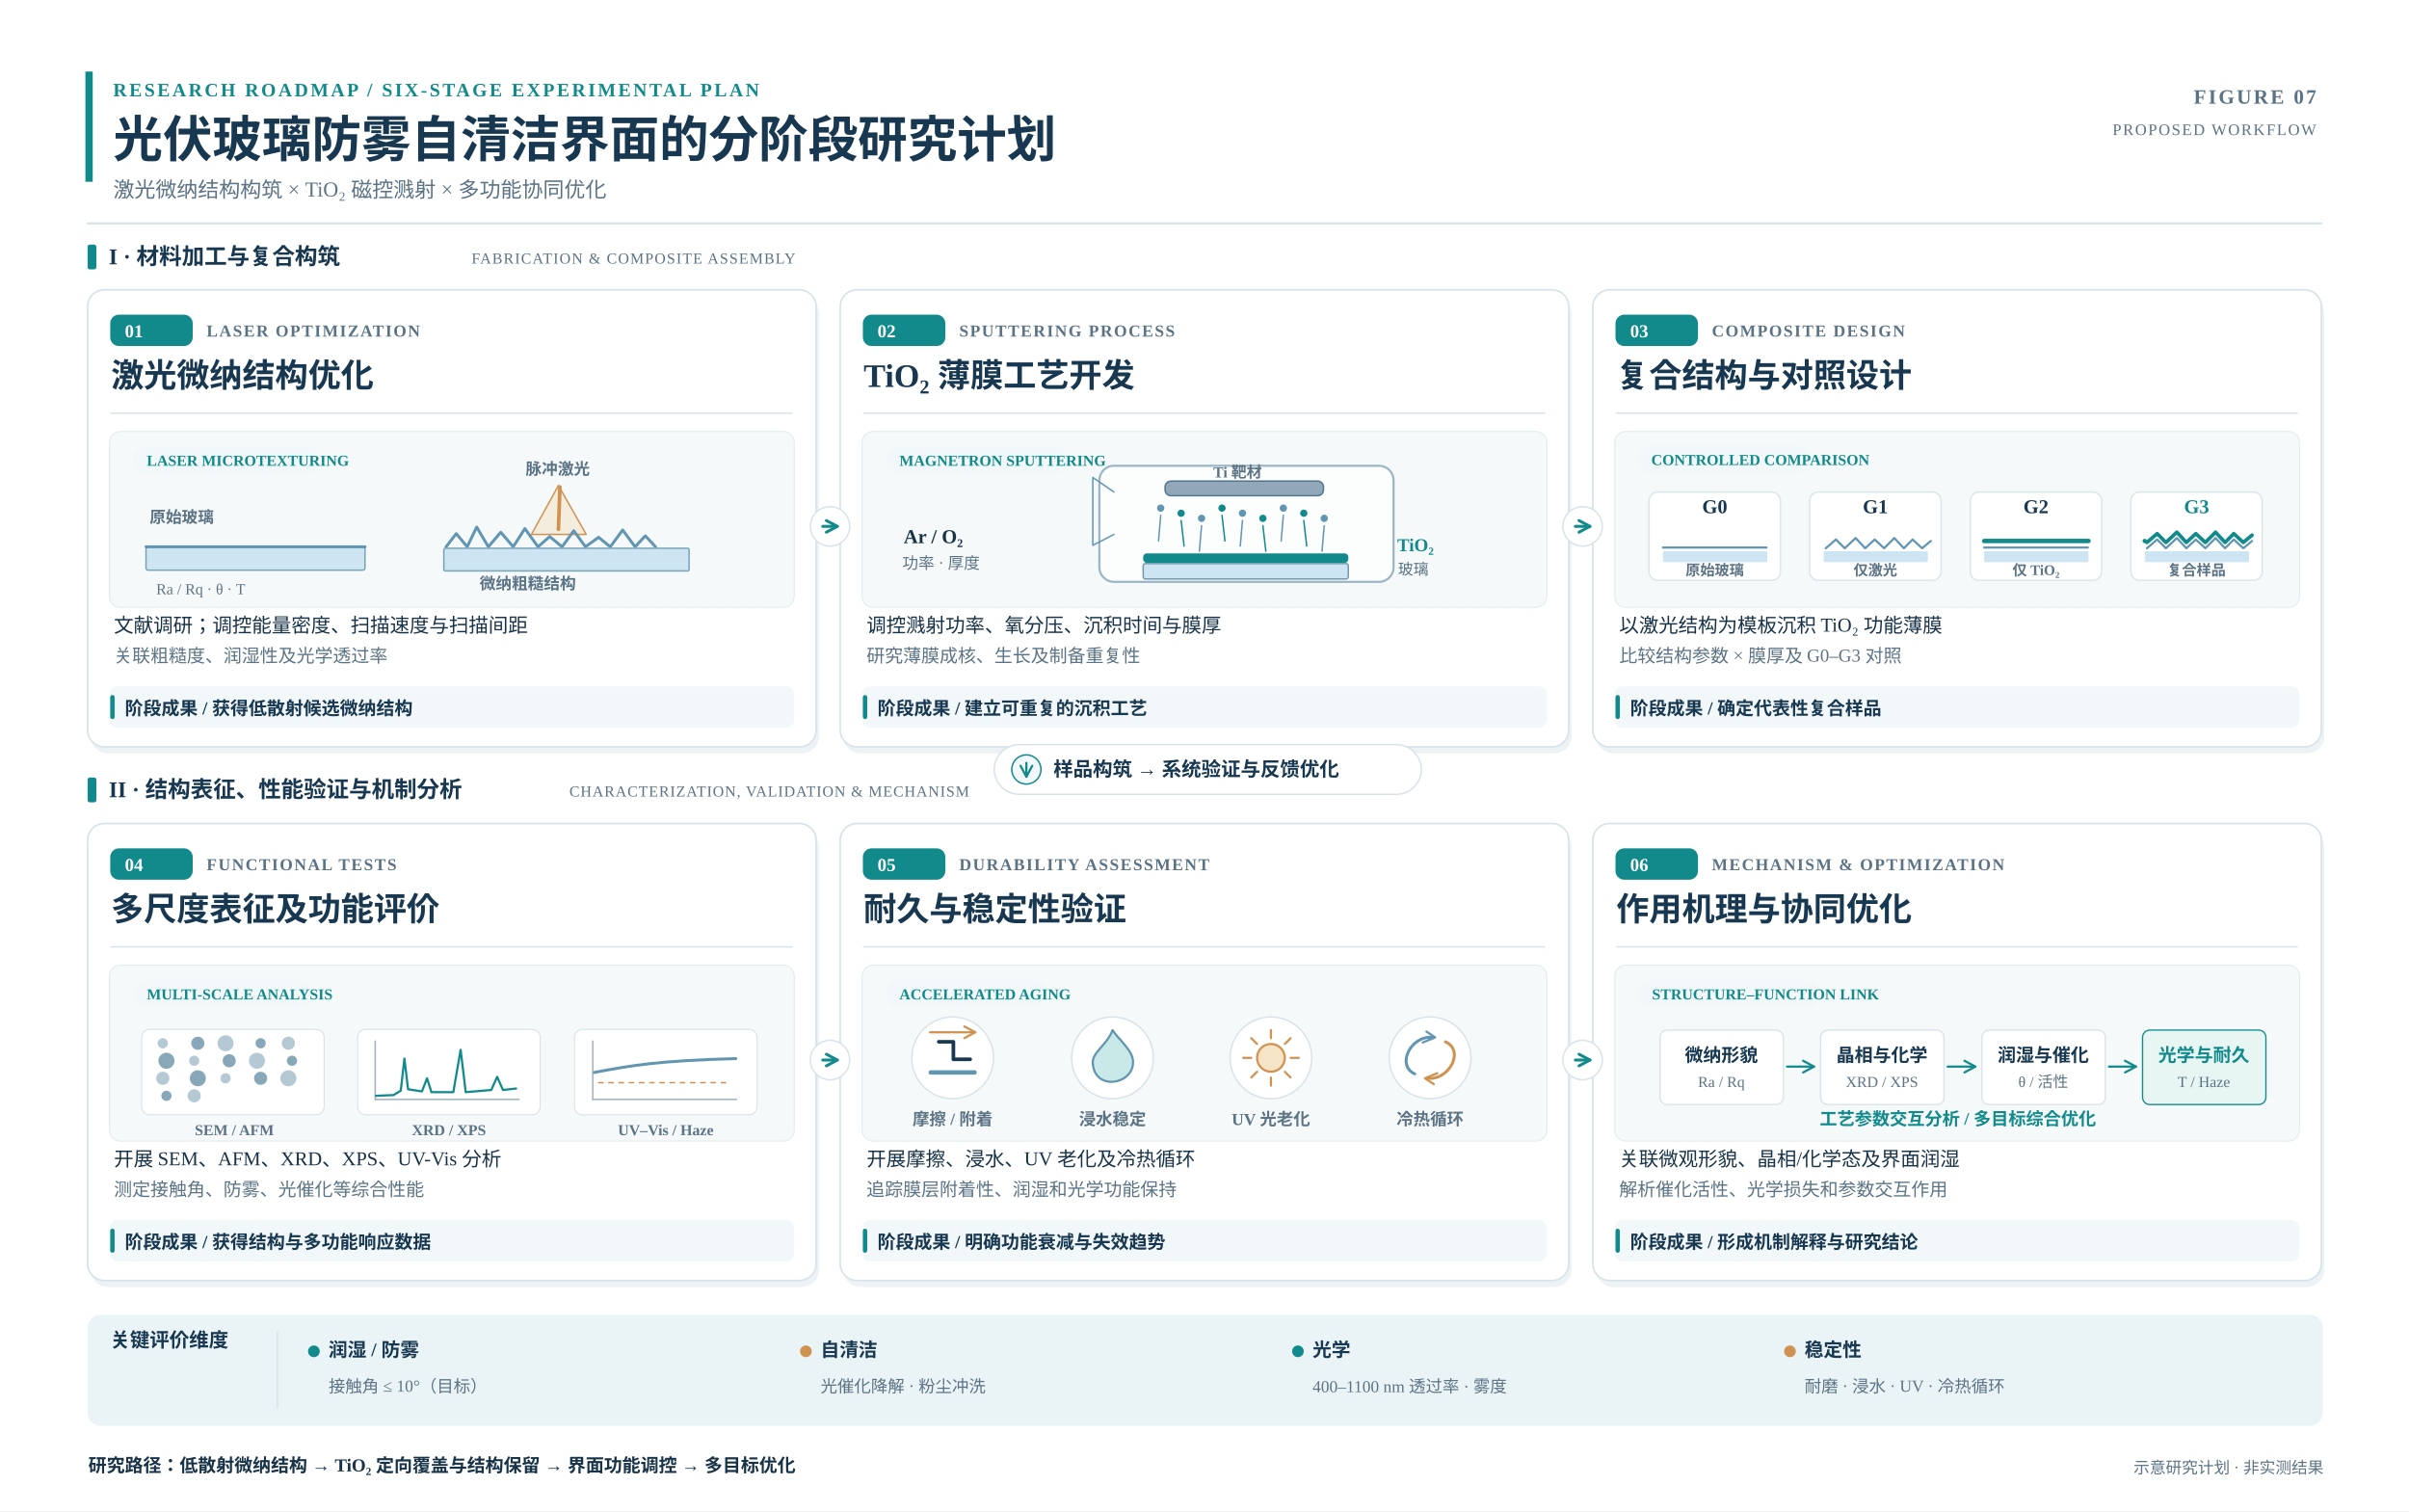
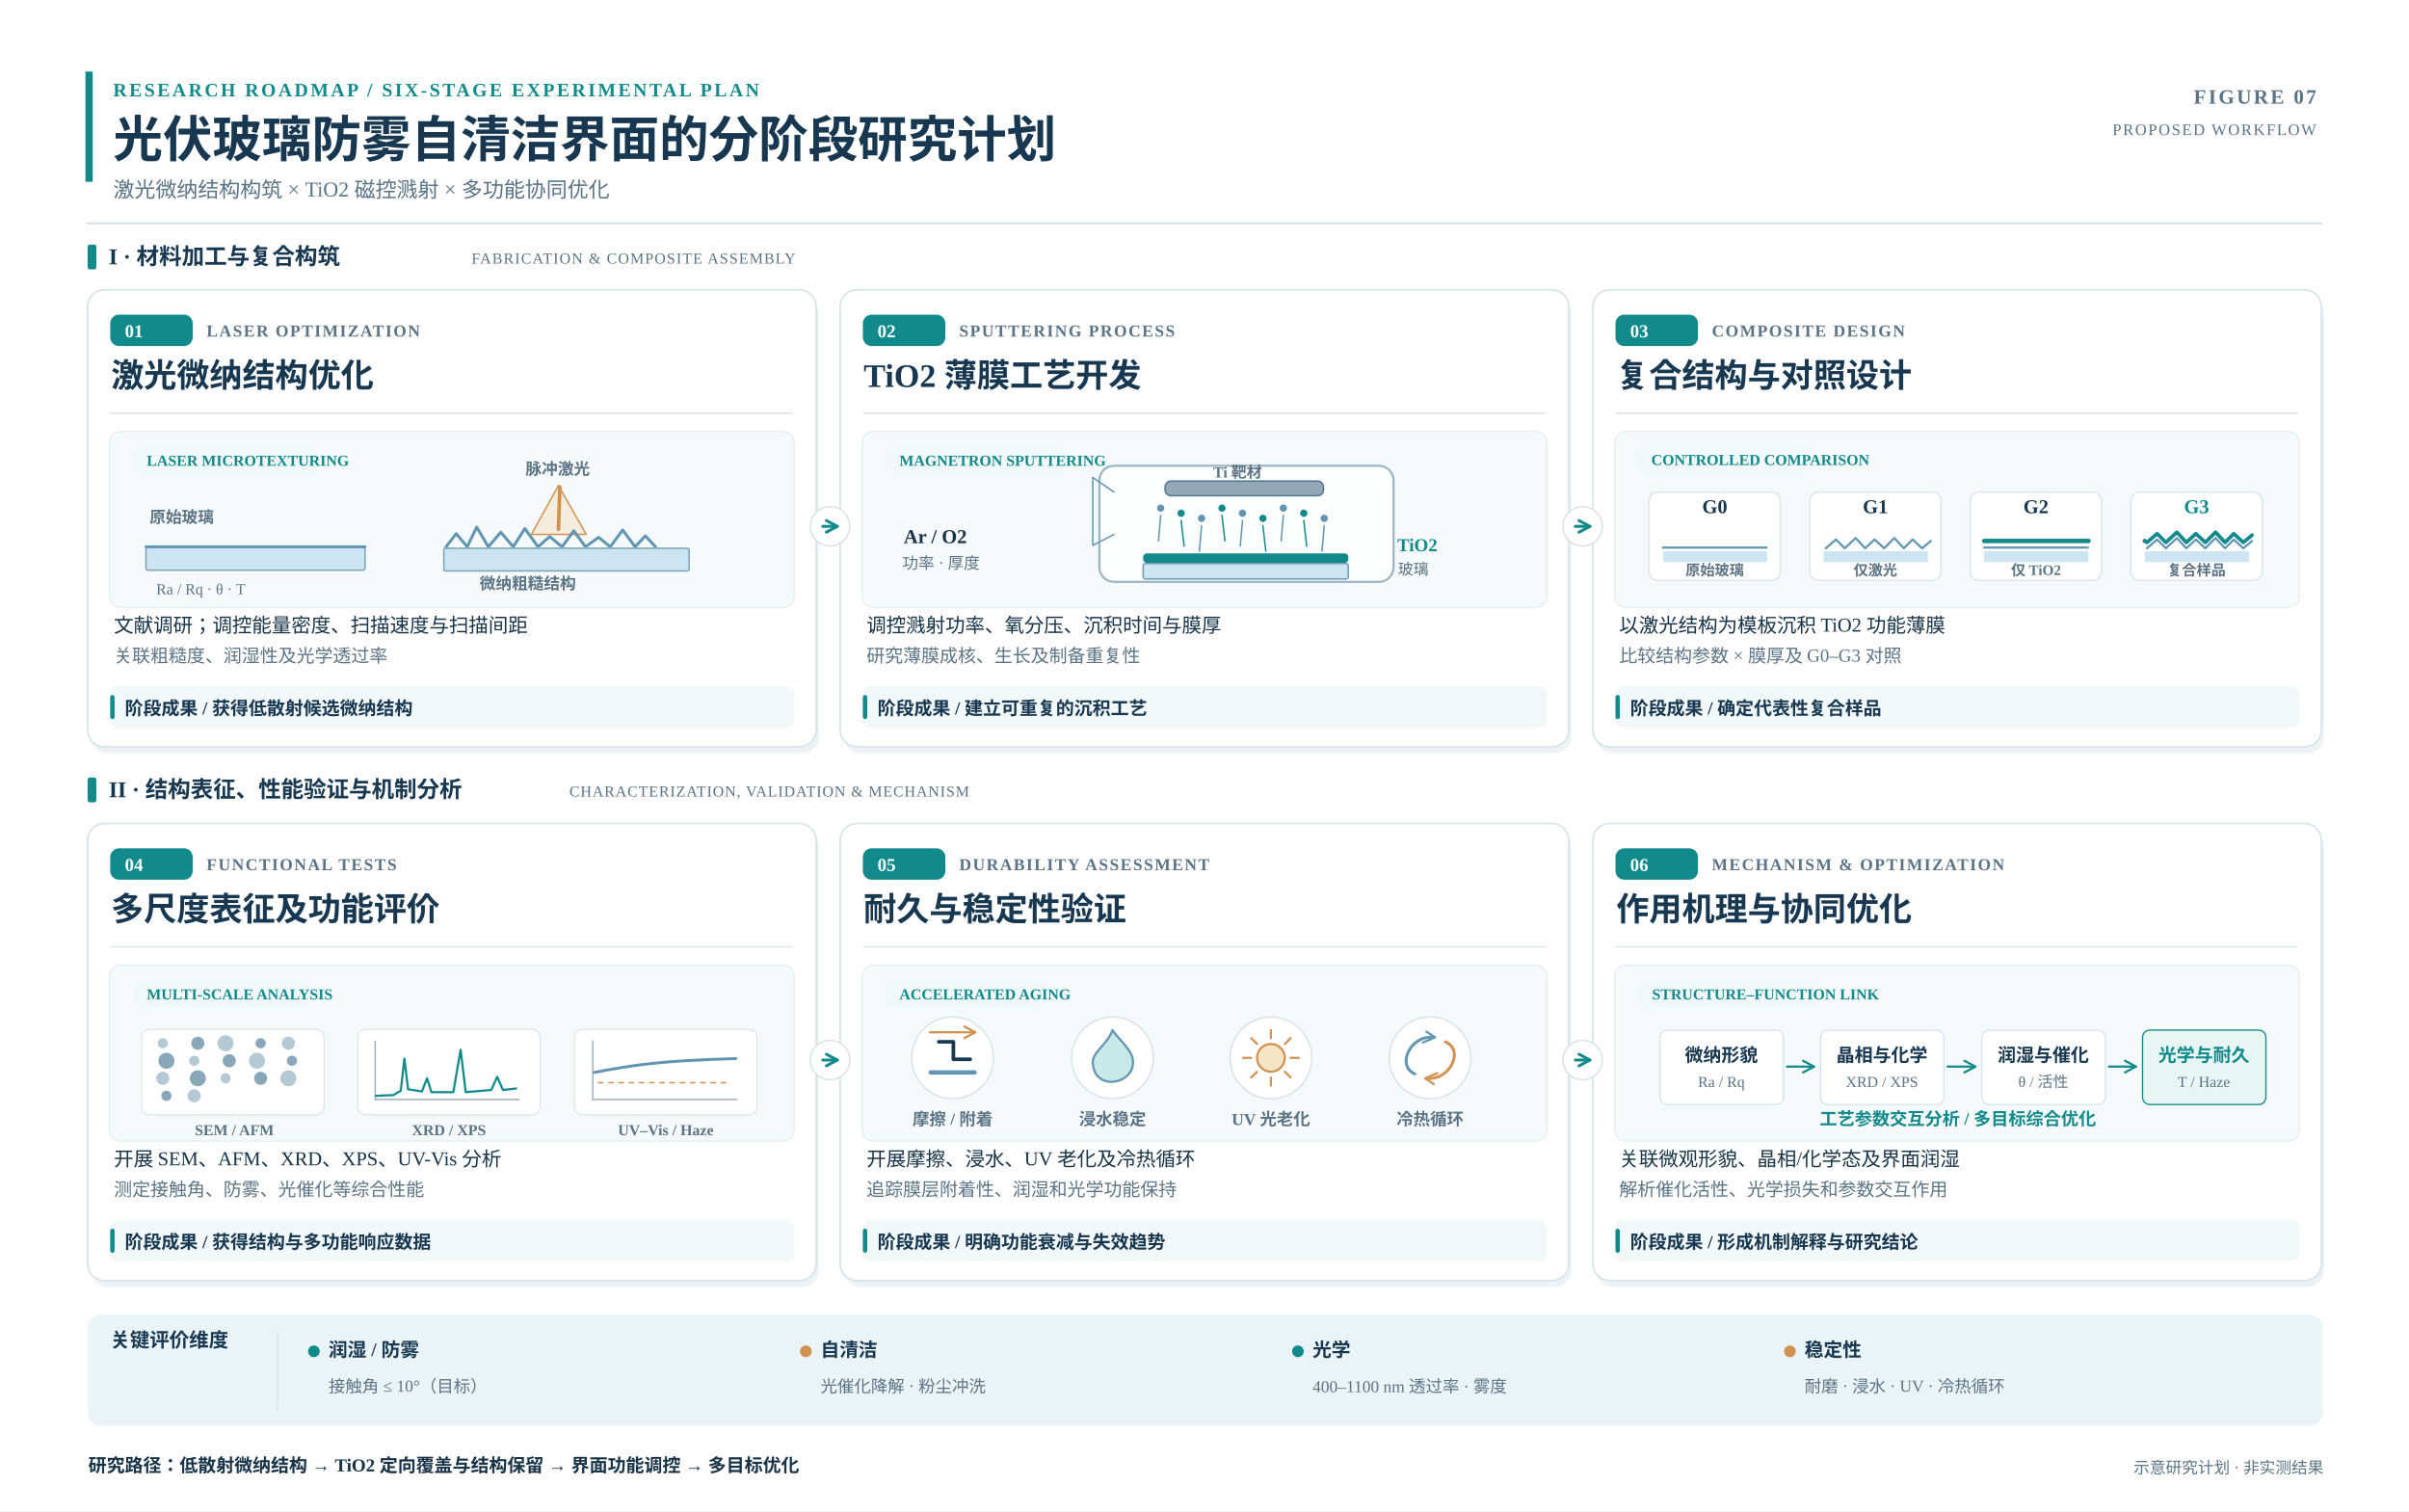
<svg xmlns="http://www.w3.org/2000/svg" width="3300" height="2070" viewBox="0 0 3300 2070">
  <rect x="0" y="0" width="3300" height="2070" rx="0" fill="#FFFFFF" stroke="none" stroke-width="1" />
  <rect x="117" y="98" width="10" height="151" rx="0" fill="#128A8B" stroke="none" stroke-width="1" />
  <text x="155" y="132" font-size="26" font-weight="700" fill="#128A8B" letter-spacing="3.3">RESEARCH ROADMAP  /  SIX-STAGE EXPERIMENTAL PLAN</text>
  <text x="155" y="215" font-size="68" font-weight="730" fill="#183851">光伏玻璃防雾自清洁界面的分阶段研究计划</text>
-   <text x="155" y="270" font-size="29" font-weight="400" fill="#5B7384">激光微纳结构构筑   ×   TiO₂ 磁控溅射   ×   多功能协同优化</text>
+   <text x="155" y="270" font-size="29" font-weight="400" fill="#5B7384">激光微纳结构构筑   ×   TiO2 磁控溅射   ×   多功能协同优化</text>
  <text x="3173" y="142" font-size="28" font-weight="650" fill="#5B7384" text-anchor="end" letter-spacing="3">FIGURE 07</text>
  <text x="3173" y="185" font-size="22" font-weight="500" fill="#5B7384" text-anchor="end" letter-spacing="2">PROPOSED WORKFLOW</text>
  <line x1="120" y1="306" x2="3180" y2="306" stroke="#D7E3E9" stroke-width="3" stroke-linecap="round" />
  <rect x="120" y="335" width="12" height="34" rx="3" fill="#128A8B" stroke="none" stroke-width="1" />
  <text x="149" y="362" font-size="31" font-weight="700" fill="#183851">I  ·  材料加工与复合构筑</text>
  <text x="646" y="361" font-size="21" font-weight="500" fill="#5B7384" letter-spacing="1.5">FABRICATION &amp; COMPOSITE ASSEMBLY</text>
  <rect x="120" y="1065" width="12" height="34" rx="3" fill="#128A8B" stroke="none" stroke-width="1" />
  <text x="149" y="1092" font-size="31" font-weight="700" fill="#183851">II · 结构表征、性能验证与机制分析</text>
  <text x="780" y="1091" font-size="21" font-weight="500" fill="#5B7384" letter-spacing="1.2">CHARACTERIZATION, VALIDATION &amp; MECHANISM</text>
  <rect x="124" y="406" width="998" height="626" rx="24" fill="#EDF3F5" stroke="none" stroke-width="1" />
  <rect x="120" y="397" width="998" height="626" rx="23" fill="#FFFFFF" stroke="#D7E3E9" stroke-width="2.3" />
  <rect x="151" y="431" width="113" height="43" rx="12" fill="#128A8B" stroke="none" stroke-width="1" />
  <text x="171" y="462" font-size="25" font-weight="700" fill="#FFFFFF">01</text>
  <text x="283" y="461" font-size="23" font-weight="650" fill="#5B7384" letter-spacing="2">LASER OPTIMIZATION</text>
  <text x="152" y="530" font-size="45" font-weight="700" fill="#183851">激光微纳结构优化</text>
  <line x1="152" y1="566" x2="1085" y2="566" stroke="#D7E3E9" stroke-width="2" stroke-linecap="round" />
  <text x="156" y="866" font-size="27" font-weight="500" fill="#183348">文献调研；调控能量密度、扫描速度与扫描间距</text>
  <text x="156" y="907" font-size="25" font-weight="400" fill="#5B7384">关联粗糙度、润湿性及光学透过率</text>
  <rect x="150" y="940" width="938" height="57" rx="11" fill="#F2F8F9" stroke="none" stroke-width="1" />
  <rect x="151" y="952" width="6" height="33" rx="3" fill="#128A8B" stroke="none" stroke-width="1" />
  <text x="171" y="979" font-size="25" font-weight="600" fill="#183851">阶段成果  /  获得低散射候选微纳结构</text>
  <rect x="1155" y="406" width="998" height="626" rx="24" fill="#EDF3F5" stroke="none" stroke-width="1" />
  <rect x="1151" y="397" width="998" height="626" rx="23" fill="#FFFFFF" stroke="#D7E3E9" stroke-width="2.3" />
  <rect x="1182" y="431" width="113" height="43" rx="12" fill="#128A8B" stroke="none" stroke-width="1" />
  <text x="1202" y="462" font-size="25" font-weight="700" fill="#FFFFFF">02</text>
  <text x="1314" y="461" font-size="23" font-weight="650" fill="#5B7384" letter-spacing="2">SPUTTERING PROCESS</text>
-   <text x="1183" y="530" font-size="45" font-weight="700" fill="#183851">TiO₂ 薄膜工艺开发</text>
+   <text x="1183" y="530" font-size="45" font-weight="700" fill="#183851">TiO2 薄膜工艺开发</text>
  <line x1="1183" y1="566" x2="2116" y2="566" stroke="#D7E3E9" stroke-width="2" stroke-linecap="round" />
  <text x="1187" y="866" font-size="27" font-weight="500" fill="#183348">调控溅射功率、氧分压、沉积时间与膜厚</text>
  <text x="1187" y="907" font-size="25" font-weight="400" fill="#5B7384">研究薄膜成核、生长及制备重复性</text>
  <rect x="1181" y="940" width="938" height="57" rx="11" fill="#F2F8F9" stroke="none" stroke-width="1" />
  <rect x="1182" y="952" width="6" height="33" rx="3" fill="#128A8B" stroke="none" stroke-width="1" />
  <text x="1202" y="979" font-size="25" font-weight="600" fill="#183851">阶段成果  /  建立可重复的沉积工艺</text>
  <rect x="2186" y="406" width="998" height="626" rx="24" fill="#EDF3F5" stroke="none" stroke-width="1" />
  <rect x="2182" y="397" width="998" height="626" rx="23" fill="#FFFFFF" stroke="#D7E3E9" stroke-width="2.3" />
  <rect x="2213" y="431" width="113" height="43" rx="12" fill="#128A8B" stroke="none" stroke-width="1" />
  <text x="2233" y="462" font-size="25" font-weight="700" fill="#FFFFFF">03</text>
  <text x="2345" y="461" font-size="23" font-weight="650" fill="#5B7384" letter-spacing="2">COMPOSITE DESIGN</text>
  <text x="2214" y="530" font-size="45" font-weight="700" fill="#183851">复合结构与对照设计</text>
  <line x1="2214" y1="566" x2="3147" y2="566" stroke="#D7E3E9" stroke-width="2" stroke-linecap="round" />
-   <text x="2218" y="866" font-size="27" font-weight="500" fill="#183348">以激光结构为模板沉积 TiO₂ 功能薄膜</text>
+   <text x="2218" y="866" font-size="27" font-weight="500" fill="#183348">以激光结构为模板沉积 TiO2 功能薄膜</text>
  <text x="2218" y="907" font-size="25" font-weight="400" fill="#5B7384">比较结构参数 × 膜厚及 G0–G3 对照</text>
  <rect x="2212" y="940" width="938" height="57" rx="11" fill="#F2F8F9" stroke="none" stroke-width="1" />
  <rect x="2213" y="952" width="6" height="33" rx="3" fill="#128A8B" stroke="none" stroke-width="1" />
  <text x="2233" y="979" font-size="25" font-weight="600" fill="#183851">阶段成果  /  确定代表性复合样品</text>
  <rect x="124" y="1137" width="998" height="626" rx="24" fill="#EDF3F5" stroke="none" stroke-width="1" />
  <rect x="120" y="1128" width="998" height="626" rx="23" fill="#FFFFFF" stroke="#D7E3E9" stroke-width="2.3" />
  <rect x="151" y="1162" width="113" height="43" rx="12" fill="#128A8B" stroke="none" stroke-width="1" />
  <text x="171" y="1193" font-size="25" font-weight="700" fill="#FFFFFF">04</text>
  <text x="283" y="1192" font-size="23" font-weight="650" fill="#5B7384" letter-spacing="2">FUNCTIONAL TESTS</text>
  <text x="152" y="1261" font-size="45" font-weight="700" fill="#183851">多尺度表征及功能评价</text>
  <line x1="152" y1="1297" x2="1085" y2="1297" stroke="#D7E3E9" stroke-width="2" stroke-linecap="round" />
  <text x="156" y="1597" font-size="27" font-weight="500" fill="#183348">开展 SEM、AFM、XRD、XPS、UV-Vis 分析</text>
  <text x="156" y="1638" font-size="25" font-weight="400" fill="#5B7384">测定接触角、防雾、光催化等综合性能</text>
  <rect x="150" y="1671" width="938" height="57" rx="11" fill="#F2F8F9" stroke="none" stroke-width="1" />
  <rect x="151" y="1683" width="6" height="33" rx="3" fill="#128A8B" stroke="none" stroke-width="1" />
  <text x="171" y="1710" font-size="25" font-weight="600" fill="#183851">阶段成果  /  获得结构与多功能响应数据</text>
  <rect x="1155" y="1137" width="998" height="626" rx="24" fill="#EDF3F5" stroke="none" stroke-width="1" />
  <rect x="1151" y="1128" width="998" height="626" rx="23" fill="#FFFFFF" stroke="#D7E3E9" stroke-width="2.3" />
  <rect x="1182" y="1162" width="113" height="43" rx="12" fill="#128A8B" stroke="none" stroke-width="1" />
  <text x="1202" y="1193" font-size="25" font-weight="700" fill="#FFFFFF">05</text>
  <text x="1314" y="1192" font-size="23" font-weight="650" fill="#5B7384" letter-spacing="2">DURABILITY ASSESSMENT</text>
  <text x="1183" y="1261" font-size="45" font-weight="700" fill="#183851">耐久与稳定性验证</text>
  <line x1="1183" y1="1297" x2="2116" y2="1297" stroke="#D7E3E9" stroke-width="2" stroke-linecap="round" />
  <text x="1187" y="1597" font-size="27" font-weight="500" fill="#183348">开展摩擦、浸水、UV 老化及冷热循环</text>
  <text x="1187" y="1638" font-size="25" font-weight="400" fill="#5B7384">追踪膜层附着性、润湿和光学功能保持</text>
  <rect x="1181" y="1671" width="938" height="57" rx="11" fill="#F2F8F9" stroke="none" stroke-width="1" />
  <rect x="1182" y="1683" width="6" height="33" rx="3" fill="#128A8B" stroke="none" stroke-width="1" />
  <text x="1202" y="1710" font-size="25" font-weight="600" fill="#183851">阶段成果  /  明确功能衰减与失效趋势</text>
  <rect x="2186" y="1137" width="998" height="626" rx="24" fill="#EDF3F5" stroke="none" stroke-width="1" />
  <rect x="2182" y="1128" width="998" height="626" rx="23" fill="#FFFFFF" stroke="#D7E3E9" stroke-width="2.3" />
  <rect x="2213" y="1162" width="113" height="43" rx="12" fill="#128A8B" stroke="none" stroke-width="1" />
  <text x="2233" y="1193" font-size="25" font-weight="700" fill="#FFFFFF">06</text>
  <text x="2345" y="1192" font-size="23" font-weight="650" fill="#5B7384" letter-spacing="2">MECHANISM &amp; OPTIMIZATION</text>
  <text x="2214" y="1261" font-size="45" font-weight="700" fill="#183851">作用机理与协同优化</text>
  <line x1="2214" y1="1297" x2="3147" y2="1297" stroke="#D7E3E9" stroke-width="2" stroke-linecap="round" />
  <text x="2218" y="1597" font-size="27" font-weight="500" fill="#183348">关联微观形貌、晶相/化学态及界面润湿</text>
  <text x="2218" y="1638" font-size="25" font-weight="400" fill="#5B7384">解析催化活性、光学损失和参数交互作用</text>
  <rect x="2212" y="1671" width="938" height="57" rx="11" fill="#F2F8F9" stroke="none" stroke-width="1" />
  <rect x="2213" y="1683" width="6" height="33" rx="3" fill="#128A8B" stroke="none" stroke-width="1" />
  <text x="2233" y="1710" font-size="25" font-weight="600" fill="#183851">阶段成果  /  形成机制解释与研究结论</text>
  <rect x="150" y="591" width="938" height="241" rx="15" fill="#F5F9FA" stroke="#E1EBEF" stroke-width="1.5" />
  <rect x="1181" y="591" width="938" height="241" rx="15" fill="#F5F9FA" stroke="#E1EBEF" stroke-width="1.5" />
  <rect x="2212" y="591" width="938" height="241" rx="15" fill="#F5F9FA" stroke="#E1EBEF" stroke-width="1.5" />
  <rect x="150" y="1322" width="938" height="241" rx="15" fill="#F5F9FA" stroke="#E1EBEF" stroke-width="1.5" />
  <rect x="1181" y="1322" width="938" height="241" rx="15" fill="#F5F9FA" stroke="#E1EBEF" stroke-width="1.5" />
  <rect x="2212" y="1322" width="938" height="241" rx="15" fill="#F5F9FA" stroke="#E1EBEF" stroke-width="1.5" />
  <rect x="182" y="611" width="255" height="39" rx="19" fill="#F2F8F9" stroke="none" stroke-width="1" />
  <text x="201" y="638" font-size="21" font-weight="600" fill="#128A8B">LASER MICROTEXTURING</text>
  <text x="205" y="716" font-size="22" font-weight="600" fill="#5B7384">原始玻璃</text>
  <rect x="200" y="749" width="300" height="32" rx="3" fill="#CDE5F2" stroke="#79A3B6" stroke-width="2" />
  <line x1="200" y1="749" x2="500" y2="749" stroke="#6195B2" stroke-width="4" stroke-linecap="round" />
  <text x="720" y="650" font-size="22" font-weight="600" fill="#5B7384">脉冲激光</text>
  <path d="M 765 665 L 728 732 L 803 732 Z" fill="#F5E3C4" stroke="#CF9251" stroke-width="2" stroke-linecap="round" stroke-linejoin="round" fill-opacity=".52" />
  <line x1="767" y1="667" x2="765" y2="725" stroke="#CF9251" stroke-width="5" stroke-linecap="round" />
  <path d="M 611 749 l 14 -18 15 18 13 -27 16 27 17 -20 17 20 16 -25 18 25 16 -14 17 14 16 -22 16 22 18 -13 16 13 17 -23 17 23 14 -15 14 15" fill="none" stroke="#6195B2" stroke-width="4" stroke-linecap="round" stroke-linejoin="round" />
  <rect x="608" y="751" width="336" height="31" rx="2" fill="#CDE5F2" stroke="#79A3B6" stroke-width="2" />
  <text x="657" y="807" font-size="22" font-weight="650" fill="#5B7384">微纳粗糙结构</text>
  <text x="214" y="814" font-size="21" font-weight="500" fill="#5B7384">Ra / Rq · θ · T</text>
  <rect x="1213" y="611" width="249" height="39" rx="19" fill="#F2F8F9" stroke="none" stroke-width="1" />
  <text x="1232" y="638" font-size="21" font-weight="600" fill="#128A8B">MAGNETRON SPUTTERING</text>
  <rect x="1506" y="638" width="403" height="159" rx="20" fill="#FCFDFD" stroke="#9DB6C4" stroke-width="3" />
  <rect x="1596" y="659" width="217" height="20" rx="8" fill="#92A8B9" stroke="#53758E" stroke-width="2" />
  <text x="1662" y="654" font-size="21" font-weight="600" fill="#5B7384">Ti 靶材</text>
  <rect x="1566" y="758" width="281" height="13" rx="5" fill="#128A8B" stroke="none" stroke-width="1" />
  <rect x="1566" y="772" width="281" height="21" rx="3" fill="#CDE5F2" stroke="#729AB0" stroke-width="2" />
-   <text x="1914" y="755" font-size="25" font-weight="700" fill="#128A8B">TiO₂</text>
+   <text x="1914" y="755" font-size="25" font-weight="700" fill="#128A8B">TiO2</text>
  <text x="1915" y="787" font-size="21" font-weight="500" fill="#5B7384">玻璃</text>
  <circle cx="1590" cy="696" r="5" fill="#6195B2" stroke="none" stroke-width="2" />
  <path d="M 1590 706 l -3 35" fill="none" stroke="#6195B2" stroke-width="2" stroke-linecap="round" stroke-linejoin="round" />
  <circle cx="1618" cy="703" r="5" fill="#128A8B" stroke="none" stroke-width="2" />
  <path d="M 1618 713 l 4 35" fill="none" stroke="#128A8B" stroke-width="2" stroke-linecap="round" stroke-linejoin="round" />
  <circle cx="1646" cy="710" r="5" fill="#6195B2" stroke="none" stroke-width="2" />
  <path d="M 1646 720 l -3 35" fill="none" stroke="#6195B2" stroke-width="2" stroke-linecap="round" stroke-linejoin="round" />
  <circle cx="1674" cy="696" r="5" fill="#128A8B" stroke="none" stroke-width="2" />
  <path d="M 1674 706 l 4 35" fill="none" stroke="#128A8B" stroke-width="2" stroke-linecap="round" stroke-linejoin="round" />
  <circle cx="1702" cy="703" r="5" fill="#6195B2" stroke="none" stroke-width="2" />
  <path d="M 1702 713 l -3 35" fill="none" stroke="#6195B2" stroke-width="2" stroke-linecap="round" stroke-linejoin="round" />
  <circle cx="1730" cy="710" r="5" fill="#128A8B" stroke="none" stroke-width="2" />
  <path d="M 1730 720 l 4 35" fill="none" stroke="#128A8B" stroke-width="2" stroke-linecap="round" stroke-linejoin="round" />
  <circle cx="1758" cy="696" r="5" fill="#6195B2" stroke="none" stroke-width="2" />
  <path d="M 1758 706 l -3 35" fill="none" stroke="#6195B2" stroke-width="2" stroke-linecap="round" stroke-linejoin="round" />
  <circle cx="1786" cy="703" r="5" fill="#128A8B" stroke="none" stroke-width="2" />
  <path d="M 1786 713 l 4 35" fill="none" stroke="#128A8B" stroke-width="2" stroke-linecap="round" stroke-linejoin="round" />
  <circle cx="1814" cy="710" r="5" fill="#6195B2" stroke="none" stroke-width="2" />
  <path d="M 1814 720 l -3 35" fill="none" stroke="#6195B2" stroke-width="2" stroke-linecap="round" stroke-linejoin="round" />
  <path d="M 1526 674 l -29 -20 l 0 93 l 29 -15" fill="none" stroke="#6195B2" stroke-width="2" stroke-linecap="round" stroke-linejoin="round" />
-   <text x="1238" y="744" font-size="27" font-weight="650" fill="#183348">Ar / O₂</text>
+   <text x="1238" y="744" font-size="27" font-weight="650" fill="#183348">Ar / O2</text>
  <text x="1236" y="779" font-size="22" font-weight="400" fill="#5B7384">功率 · 厚度</text>
  <rect x="2243" y="610" width="237" height="39" rx="19" fill="#F2F8F9" stroke="none" stroke-width="1" />
  <text x="2262" y="637" font-size="21" font-weight="600" fill="#128A8B">CONTROLLED COMPARISON</text>
  <rect x="2259" y="674" width="180" height="121" rx="12" fill="#FFFFFF" stroke="#D9E6EB" stroke-width="2" />
  <text x="2349" y="703" font-size="27" font-weight="750" fill="#183851" text-anchor="middle">G0</text>
  <line x1="2278" y1="750" x2="2420" y2="750" stroke="#6195B2" stroke-width="3" stroke-linecap="round" />
  <rect x="2278" y="755" width="143" height="15" rx="2" fill="#CDE5F2" stroke="none" stroke-width="1" />
  <text x="2349" y="788" font-size="20" font-weight="550" fill="#5B7384" text-anchor="middle">原始玻璃</text>
  <rect x="2479" y="674" width="180" height="121" rx="12" fill="#FFFFFF" stroke="#D9E6EB" stroke-width="2" />
  <text x="2569" y="703" font-size="27" font-weight="750" fill="#183851" text-anchor="middle">G1</text>
  <path d="M 2501 751 l 14 -12 12 12 15 -14 13 14 13 -12 13 12 14 -14 13 14 12 -12 13 12 12 -10" fill="none" stroke="#6195B2" stroke-width="3" stroke-linecap="round" stroke-linejoin="round" />
  <rect x="2498" y="755" width="143" height="15" rx="2" fill="#CDE5F2" stroke="none" stroke-width="1" />
  <text x="2569" y="788" font-size="20" font-weight="550" fill="#5B7384" text-anchor="middle">仅激光</text>
  <rect x="2699" y="674" width="180" height="121" rx="12" fill="#FFFFFF" stroke="#D9E6EB" stroke-width="2" />
  <text x="2789" y="703" font-size="27" font-weight="750" fill="#183851" text-anchor="middle">G2</text>
  <line x1="2718" y1="750" x2="2860" y2="750" stroke="#6195B2" stroke-width="3" stroke-linecap="round" />
  <path d="M 2718 741 h 143" fill="none" stroke="#128A8B" stroke-width="6" stroke-linecap="round" stroke-linejoin="round" />
  <rect x="2718" y="755" width="143" height="15" rx="2" fill="#CDE5F2" stroke="none" stroke-width="1" />
-   <text x="2789" y="788" font-size="20" font-weight="550" fill="#5B7384" text-anchor="middle">仅 TiO₂</text>
+   <text x="2789" y="788" font-size="20" font-weight="550" fill="#5B7384" text-anchor="middle">仅 TiO2</text>
  <rect x="2919" y="674" width="180" height="121" rx="12" fill="#FFFFFF" stroke="#D9E6EB" stroke-width="2" />
  <text x="3009" y="703" font-size="27" font-weight="750" fill="#128A8B" text-anchor="middle">G3</text>
  <path d="M 2941 751 l 14 -12 12 12 15 -14 13 14 13 -12 13 12 14 -14 13 14 12 -12 13 12 12 -10" fill="none" stroke="#6195B2" stroke-width="3" stroke-linecap="round" stroke-linejoin="round" />
  <path d="M 2938 741 h 0" fill="none" stroke="#128A8B" stroke-width="6" stroke-linecap="round" stroke-linejoin="round" />
  <path d="M 2941 743 l 14 -12 12 12 15 -14 13 14 13 -12 13 12 14 -14 13 14 12 -12 13 12 12 -10" fill="none" stroke="#128A8B" stroke-width="5" stroke-linecap="round" stroke-linejoin="round" />
  <rect x="2938" y="755" width="143" height="15" rx="2" fill="#CDE5F2" stroke="none" stroke-width="1" />
  <text x="3009" y="788" font-size="20" font-weight="550" fill="#5B7384" text-anchor="middle">复合样品</text>
  <rect x="182" y="1342" width="247" height="39" rx="19" fill="#F2F8F9" stroke="none" stroke-width="1" />
  <text x="201" y="1369" font-size="21" font-weight="600" fill="#128A8B">MULTI-SCALE ANALYSIS</text>
  <rect x="194" y="1410" width="250" height="117" rx="11" fill="#FFFFFF" stroke="#D7E3E9" stroke-width="1.5" />
  <rect x="490" y="1410" width="250" height="117" rx="11" fill="#FFFFFF" stroke="#D7E3E9" stroke-width="1.5" />
  <rect x="787" y="1410" width="250" height="117" rx="11" fill="#FFFFFF" stroke="#D7E3E9" stroke-width="1.5" />
  <circle cx="223" cy="1429" r="7" fill="#B5C9D4" stroke="none" stroke-width="2" />
  <circle cx="271" cy="1429" r="9" fill="#88A7B9" stroke="none" stroke-width="2" />
  <circle cx="309" cy="1429" r="11" fill="#B5C9D4" stroke="none" stroke-width="2" />
  <circle cx="357" cy="1429" r="7" fill="#88A7B9" stroke="none" stroke-width="2" />
  <circle cx="395" cy="1429" r="9" fill="#B5C9D4" stroke="none" stroke-width="2" />
  <circle cx="228" cy="1453" r="11" fill="#88A7B9" stroke="none" stroke-width="2" />
  <circle cx="266" cy="1453" r="7" fill="#B5C9D4" stroke="none" stroke-width="2" />
  <circle cx="314" cy="1453" r="9" fill="#88A7B9" stroke="none" stroke-width="2" />
  <circle cx="352" cy="1453" r="11" fill="#B5C9D4" stroke="none" stroke-width="2" />
  <circle cx="400" cy="1453" r="7" fill="#88A7B9" stroke="none" stroke-width="2" />
  <circle cx="223" cy="1477" r="9" fill="#B5C9D4" stroke="none" stroke-width="2" />
  <circle cx="271" cy="1477" r="11" fill="#88A7B9" stroke="none" stroke-width="2" />
  <circle cx="309" cy="1477" r="7" fill="#B5C9D4" stroke="none" stroke-width="2" />
  <circle cx="357" cy="1477" r="9" fill="#88A7B9" stroke="none" stroke-width="2" />
  <circle cx="395" cy="1477" r="11" fill="#B5C9D4" stroke="none" stroke-width="2" />
  <circle cx="228" cy="1501" r="7" fill="#88A7B9" stroke="none" stroke-width="2" />
  <circle cx="266" cy="1501" r="9" fill="#B5C9D4" stroke="none" stroke-width="2" />
  <text x="321" y="1555" font-size="21" font-weight="650" fill="#5B7384" text-anchor="middle">SEM / AFM</text>
  <line x1="514" y1="1506" x2="711" y2="1506" stroke="#9FB2BE" stroke-width="2" stroke-linecap="round" />
  <line x1="514" y1="1426" x2="514" y2="1506" stroke="#9FB2BE" stroke-width="2" stroke-linecap="round" />
  <path d="M 515 1501 l 24 -1 10 -6 5 -44 5 42 19 3 7 -18 6 19 30 0 10 -58 7 58 35 -3 8 -18 8 18 18 -2" fill="none" stroke="#128A8B" stroke-width="3" stroke-linecap="round" stroke-linejoin="round" />
  <text x="615" y="1555" font-size="21" font-weight="650" fill="#5B7384" text-anchor="middle">XRD / XPS</text>
  <line x1="812" y1="1506" x2="1009" y2="1506" stroke="#9FB2BE" stroke-width="2" stroke-linecap="round" />
  <line x1="812" y1="1426" x2="812" y2="1506" stroke="#9FB2BE" stroke-width="2" stroke-linecap="round" />
  <path d="M 814 1469 C 867 1459, 902 1453, 1008 1450" fill="none" stroke="#6195B2" stroke-width="4" stroke-linecap="round" stroke-linejoin="round" />
  <line x1="820" y1="1483" x2="1001" y2="1483" stroke="#CF9251" stroke-width="2" stroke-linecap="round" stroke-dasharray="6 8" />
  <text x="912" y="1555" font-size="21" font-weight="650" fill="#5B7384" text-anchor="middle">UV–Vis / Haze</text>
  <rect x="1213" y="1342" width="222" height="39" rx="19" fill="#F2F8F9" stroke="none" stroke-width="1" />
  <text x="1232" y="1369" font-size="21" font-weight="600" fill="#128A8B">ACCELERATED AGING</text>
  <circle cx="1305" cy="1449" r="56" fill="#FFFFFF" stroke="#D7E3E9" stroke-width="2" />
  <circle cx="1524" cy="1449" r="56" fill="#FFFFFF" stroke="#D7E3E9" stroke-width="2" />
  <circle cx="1741" cy="1449" r="56" fill="#FFFFFF" stroke="#D7E3E9" stroke-width="2" />
  <circle cx="1959" cy="1449" r="56" fill="#FFFFFF" stroke="#D7E3E9" stroke-width="2" />
  <line x1="1275" y1="1469" x2="1335" y2="1469" stroke="#6195B2" stroke-width="6" stroke-linecap="round" />
  <path d="M 1286 1427 l 20 0 l 0 24 l 23 0" fill="none" stroke="#183851" stroke-width="5" stroke-linecap="round" stroke-linejoin="round" />
  <line x1="1274" y1="1414" x2="1336" y2="1414" stroke="#CF9251" stroke-width="3" stroke-linecap="round" />
  <path d="M 1321 1406 L 1336 1414 L 1321 1422" fill="none" stroke="#CF9251" stroke-width="3" stroke-linecap="round" stroke-linejoin="round" />
  <path d="M 1524 1411 C 1517 1431, 1495 1442, 1497 1457 C 1500 1494, 1550 1486, 1552 1457 C 1554 1440, 1533 1425, 1524 1411 Z" fill="#C8E9E8" stroke="#6195B2" stroke-width="3" stroke-linecap="round" stroke-linejoin="round" />
  <circle cx="1741" cy="1449" r="19" fill="#F6E4C6" stroke="#CF9251" stroke-width="3" />
  <line x1="1768" y1="1449" x2="1779" y2="1449" stroke="#CF9251" stroke-width="3" stroke-linecap="round" />
  <line x1="1760.092" y1="1468.092" x2="1767.87" y2="1475.87" stroke="#CF9251" stroke-width="3" stroke-linecap="round" />
  <line x1="1741" y1="1476" x2="1741" y2="1487" stroke="#CF9251" stroke-width="3" stroke-linecap="round" />
  <line x1="1721.908" y1="1468.092" x2="1714.13" y2="1475.87" stroke="#CF9251" stroke-width="3" stroke-linecap="round" />
  <line x1="1714" y1="1449" x2="1703" y2="1449" stroke="#CF9251" stroke-width="3" stroke-linecap="round" />
  <line x1="1721.908" y1="1429.908" x2="1714.13" y2="1422.13" stroke="#CF9251" stroke-width="3" stroke-linecap="round" />
  <line x1="1741" y1="1422" x2="1741" y2="1411" stroke="#CF9251" stroke-width="3" stroke-linecap="round" />
  <line x1="1760.092" y1="1429.908" x2="1767.87" y2="1422.13" stroke="#CF9251" stroke-width="3" stroke-linecap="round" />
  <path d="M 1938 1471 C 1912 1459,1933 1418,1962 1421" fill="none" stroke="#6195B2" stroke-width="4" stroke-linecap="round" stroke-linejoin="round" />
  <path d="M 1980 1427 C 2007 1439,1985 1480,1956 1477" fill="none" stroke="#CF9251" stroke-width="4" stroke-linecap="round" stroke-linejoin="round" />
  <path d="M 1954 1413 l 12 8 -17 7" fill="none" stroke="#6195B2" stroke-width="3" stroke-linecap="round" stroke-linejoin="round" />
  <path d="M 1964 1485 l -12 -8 17 -7" fill="none" stroke="#CF9251" stroke-width="3" stroke-linecap="round" stroke-linejoin="round" />
  <text x="1305" y="1541" font-size="23" font-weight="600" fill="#5B7384" text-anchor="middle">摩擦 / 附着</text>
  <text x="1524" y="1541" font-size="23" font-weight="600" fill="#5B7384" text-anchor="middle">浸水稳定</text>
  <text x="1741" y="1541" font-size="23" font-weight="600" fill="#5B7384" text-anchor="middle">UV 光老化</text>
  <text x="1959" y="1541" font-size="23" font-weight="600" fill="#5B7384" text-anchor="middle">冷热循环</text>
  <rect x="2244" y="1342" width="249" height="39" rx="19" fill="#F2F8F9" stroke="none" stroke-width="1" />
  <text x="2263" y="1369" font-size="21" font-weight="600" fill="#128A8B">STRUCTURE–FUNCTION LINK</text>
  <rect x="2274" y="1411" width="169" height="102" rx="10" fill="#FFFFFF" stroke="#D7E3E9" stroke-width="1.8" />
  <text x="2358" y="1454" font-size="25" font-weight="700" fill="#183851" text-anchor="middle">微纳形貌</text>
  <text x="2358" y="1489" font-size="21" font-weight="500" fill="#5B7384" text-anchor="middle">Ra / Rq</text>
  <line x1="2448" y1="1461" x2="2485" y2="1461" stroke="#128A8B" stroke-width="3" stroke-linecap="round" />
  <path d="M 2470 1453 L 2485 1461 L 2470 1469" fill="none" stroke="#128A8B" stroke-width="3" stroke-linecap="round" stroke-linejoin="round" />
  <rect x="2494" y="1411" width="169" height="102" rx="10" fill="#FFFFFF" stroke="#D7E3E9" stroke-width="1.8" />
  <text x="2578" y="1454" font-size="25" font-weight="700" fill="#183851" text-anchor="middle">晶相与化学</text>
  <text x="2578" y="1489" font-size="21" font-weight="500" fill="#5B7384" text-anchor="middle">XRD / XPS</text>
  <line x1="2668" y1="1461" x2="2706" y2="1461" stroke="#128A8B" stroke-width="3" stroke-linecap="round" />
  <path d="M 2691 1453 L 2706 1461 L 2691 1469" fill="none" stroke="#128A8B" stroke-width="3" stroke-linecap="round" stroke-linejoin="round" />
  <rect x="2715" y="1411" width="169" height="102" rx="10" fill="#FFFFFF" stroke="#D7E3E9" stroke-width="1.8" />
  <text x="2799" y="1454" font-size="25" font-weight="700" fill="#183851" text-anchor="middle">润湿与催化</text>
  <text x="2799" y="1489" font-size="21" font-weight="500" fill="#5B7384" text-anchor="middle">θ / 活性</text>
  <line x1="2889" y1="1461" x2="2926" y2="1461" stroke="#128A8B" stroke-width="3" stroke-linecap="round" />
  <path d="M 2911 1453 L 2926 1461 L 2911 1469" fill="none" stroke="#128A8B" stroke-width="3" stroke-linecap="round" stroke-linejoin="round" />
  <rect x="2935" y="1411" width="169" height="102" rx="10" fill="#E7F5F3" stroke="#128A8B" stroke-width="1.8" />
  <text x="3019" y="1454" font-size="25" font-weight="700" fill="#128A8B" text-anchor="middle">光学与耐久</text>
  <text x="3019" y="1489" font-size="21" font-weight="500" fill="#5B7384" text-anchor="middle">T / Haze</text>
  <text x="2682" y="1541" font-size="24" font-weight="650" fill="#128A8B" text-anchor="middle">工艺参数交互分析  /  多目标综合优化</text>
  <circle cx="1137" cy="721" r="27" fill="#FFFFFF" stroke="#D7E3E9" stroke-width="2" />
  <line x1="1127" y1="721" x2="1147" y2="721" stroke="#128A8B" stroke-width="4" stroke-linecap="round" />
  <path d="M 1132 713 L 1147 721 L 1132 729" fill="none" stroke="#128A8B" stroke-width="4" stroke-linecap="round" stroke-linejoin="round" />
  <circle cx="2168" cy="721" r="27" fill="#FFFFFF" stroke="#D7E3E9" stroke-width="2" />
  <line x1="2158" y1="721" x2="2178" y2="721" stroke="#128A8B" stroke-width="4" stroke-linecap="round" />
  <path d="M 2163 713 L 2178 721 L 2163 729" fill="none" stroke="#128A8B" stroke-width="4" stroke-linecap="round" stroke-linejoin="round" />
  <circle cx="1137" cy="1452" r="27" fill="#FFFFFF" stroke="#D7E3E9" stroke-width="2" />
  <line x1="1127" y1="1452" x2="1147" y2="1452" stroke="#128A8B" stroke-width="4" stroke-linecap="round" />
  <path d="M 1132 1444 L 1147 1452 L 1132 1460" fill="none" stroke="#128A8B" stroke-width="4" stroke-linecap="round" stroke-linejoin="round" />
  <circle cx="2168" cy="1452" r="27" fill="#FFFFFF" stroke="#D7E3E9" stroke-width="2" />
  <line x1="2158" y1="1452" x2="2178" y2="1452" stroke="#128A8B" stroke-width="4" stroke-linecap="round" />
  <path d="M 2163 1444 L 2178 1452 L 2163 1460" fill="none" stroke="#128A8B" stroke-width="4" stroke-linecap="round" stroke-linejoin="round" />
-   <rect x="1362" y="1020" width="585" height="68" rx="34" fill="#FFFFFF" stroke="#D7E3E9" stroke-width="2" />
-   <circle cx="1406" cy="1054" r="20" fill="#F2F8F9" stroke="#128A8B" stroke-width="2" />
-   <line x1="1406" y1="1045" x2="1406" y2="1064" stroke="#128A8B" stroke-width="3" stroke-linecap="round" />
-   <path d="M 1414 1049 L 1406 1064 L 1398 1049" fill="none" stroke="#128A8B" stroke-width="3" stroke-linecap="round" stroke-linejoin="round" />
-   <text x="1443" y="1063" font-size="27" font-weight="600" fill="#183851">样品构筑 → 系统验证与反馈优化</text>
  <rect x="120" y="1801" width="3062" height="152" rx="18" fill="#EAF3F5" stroke="none" stroke-width="1" />
  <text x="151" y="1845" font-size="27" font-weight="700" fill="#183851">关键评价维度</text>
  <line x1="380" y1="1825" x2="380" y2="1929" stroke="#D7E3E9" stroke-width="2" stroke-linecap="round" />
  <circle cx="430" cy="1851" r="8" fill="#128A8B" stroke="none" stroke-width="2" />
  <text x="450" y="1858" font-size="26" font-weight="700" fill="#183851">润湿 / 防雾</text>
  <text x="450" y="1907" font-size="23" font-weight="450" fill="#5B7384">接触角 ≤ 10°（目标）</text>
  <circle cx="1104" cy="1851" r="8" fill="#CF9251" stroke="none" stroke-width="2" />
  <text x="1124" y="1858" font-size="26" font-weight="700" fill="#183851">自清洁</text>
  <text x="1124" y="1907" font-size="23" font-weight="450" fill="#5B7384">光催化降解 · 粉尘冲洗</text>
  <circle cx="1778" cy="1851" r="8" fill="#128A8B" stroke="none" stroke-width="2" />
  <text x="1798" y="1858" font-size="26" font-weight="700" fill="#183851">光学</text>
  <text x="1798" y="1907" font-size="23" font-weight="450" fill="#5B7384">400–1100 nm 透过率 · 雾度</text>
  <circle cx="2452" cy="1851" r="8" fill="#CF9251" stroke="none" stroke-width="2" />
  <text x="2472" y="1858" font-size="26" font-weight="700" fill="#183851">稳定性</text>
  <text x="2472" y="1907" font-size="23" font-weight="450" fill="#5B7384">耐磨 · 浸水 · UV · 冷热循环</text>
-   <text x="121" y="2016" font-size="25" font-weight="650" fill="#183348">研究路径：低散射微纳结构 → TiO₂ 定向覆盖与结构保留 → 界面功能调控 → 多目标优化</text>
+   <text x="121" y="2016" font-size="25" font-weight="650" fill="#183348">研究路径：低散射微纳结构 → TiO2 定向覆盖与结构保留 → 界面功能调控 → 多目标优化</text>
  <text x="3183" y="2018" font-size="22" font-weight="400" fill="#5B7384" text-anchor="end">示意研究计划 · 非实测结果</text>
</svg>
